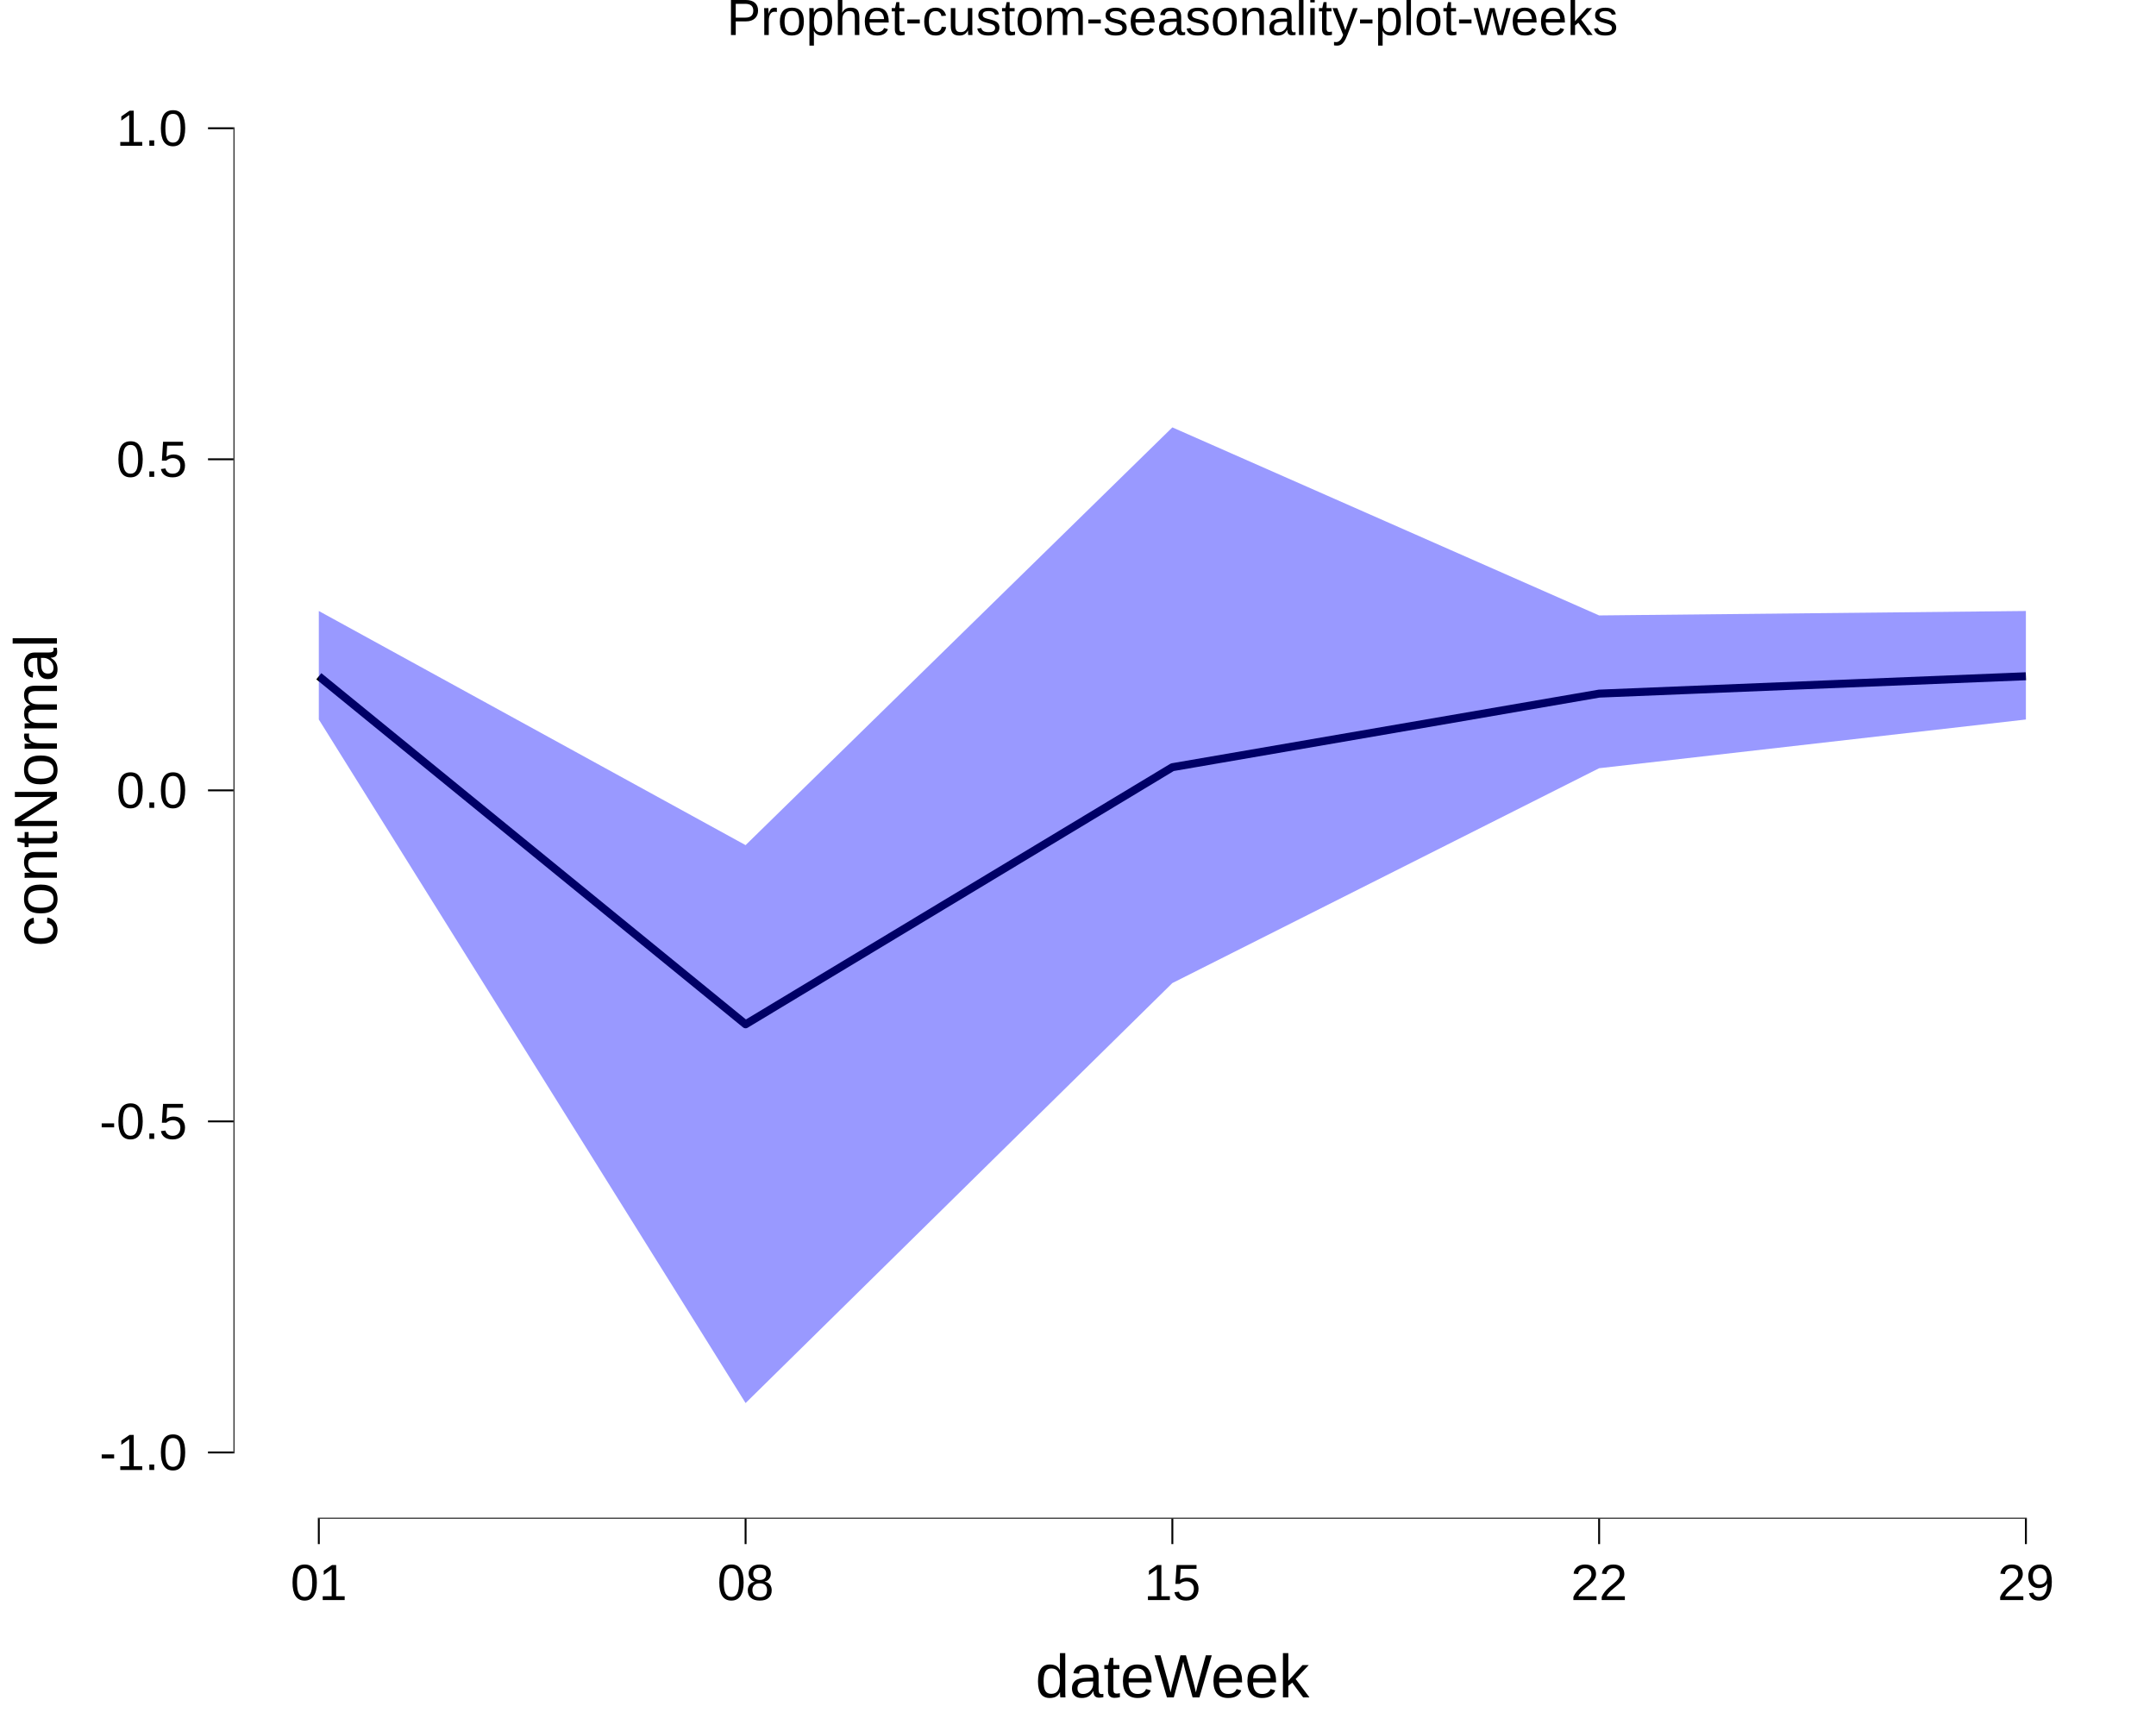
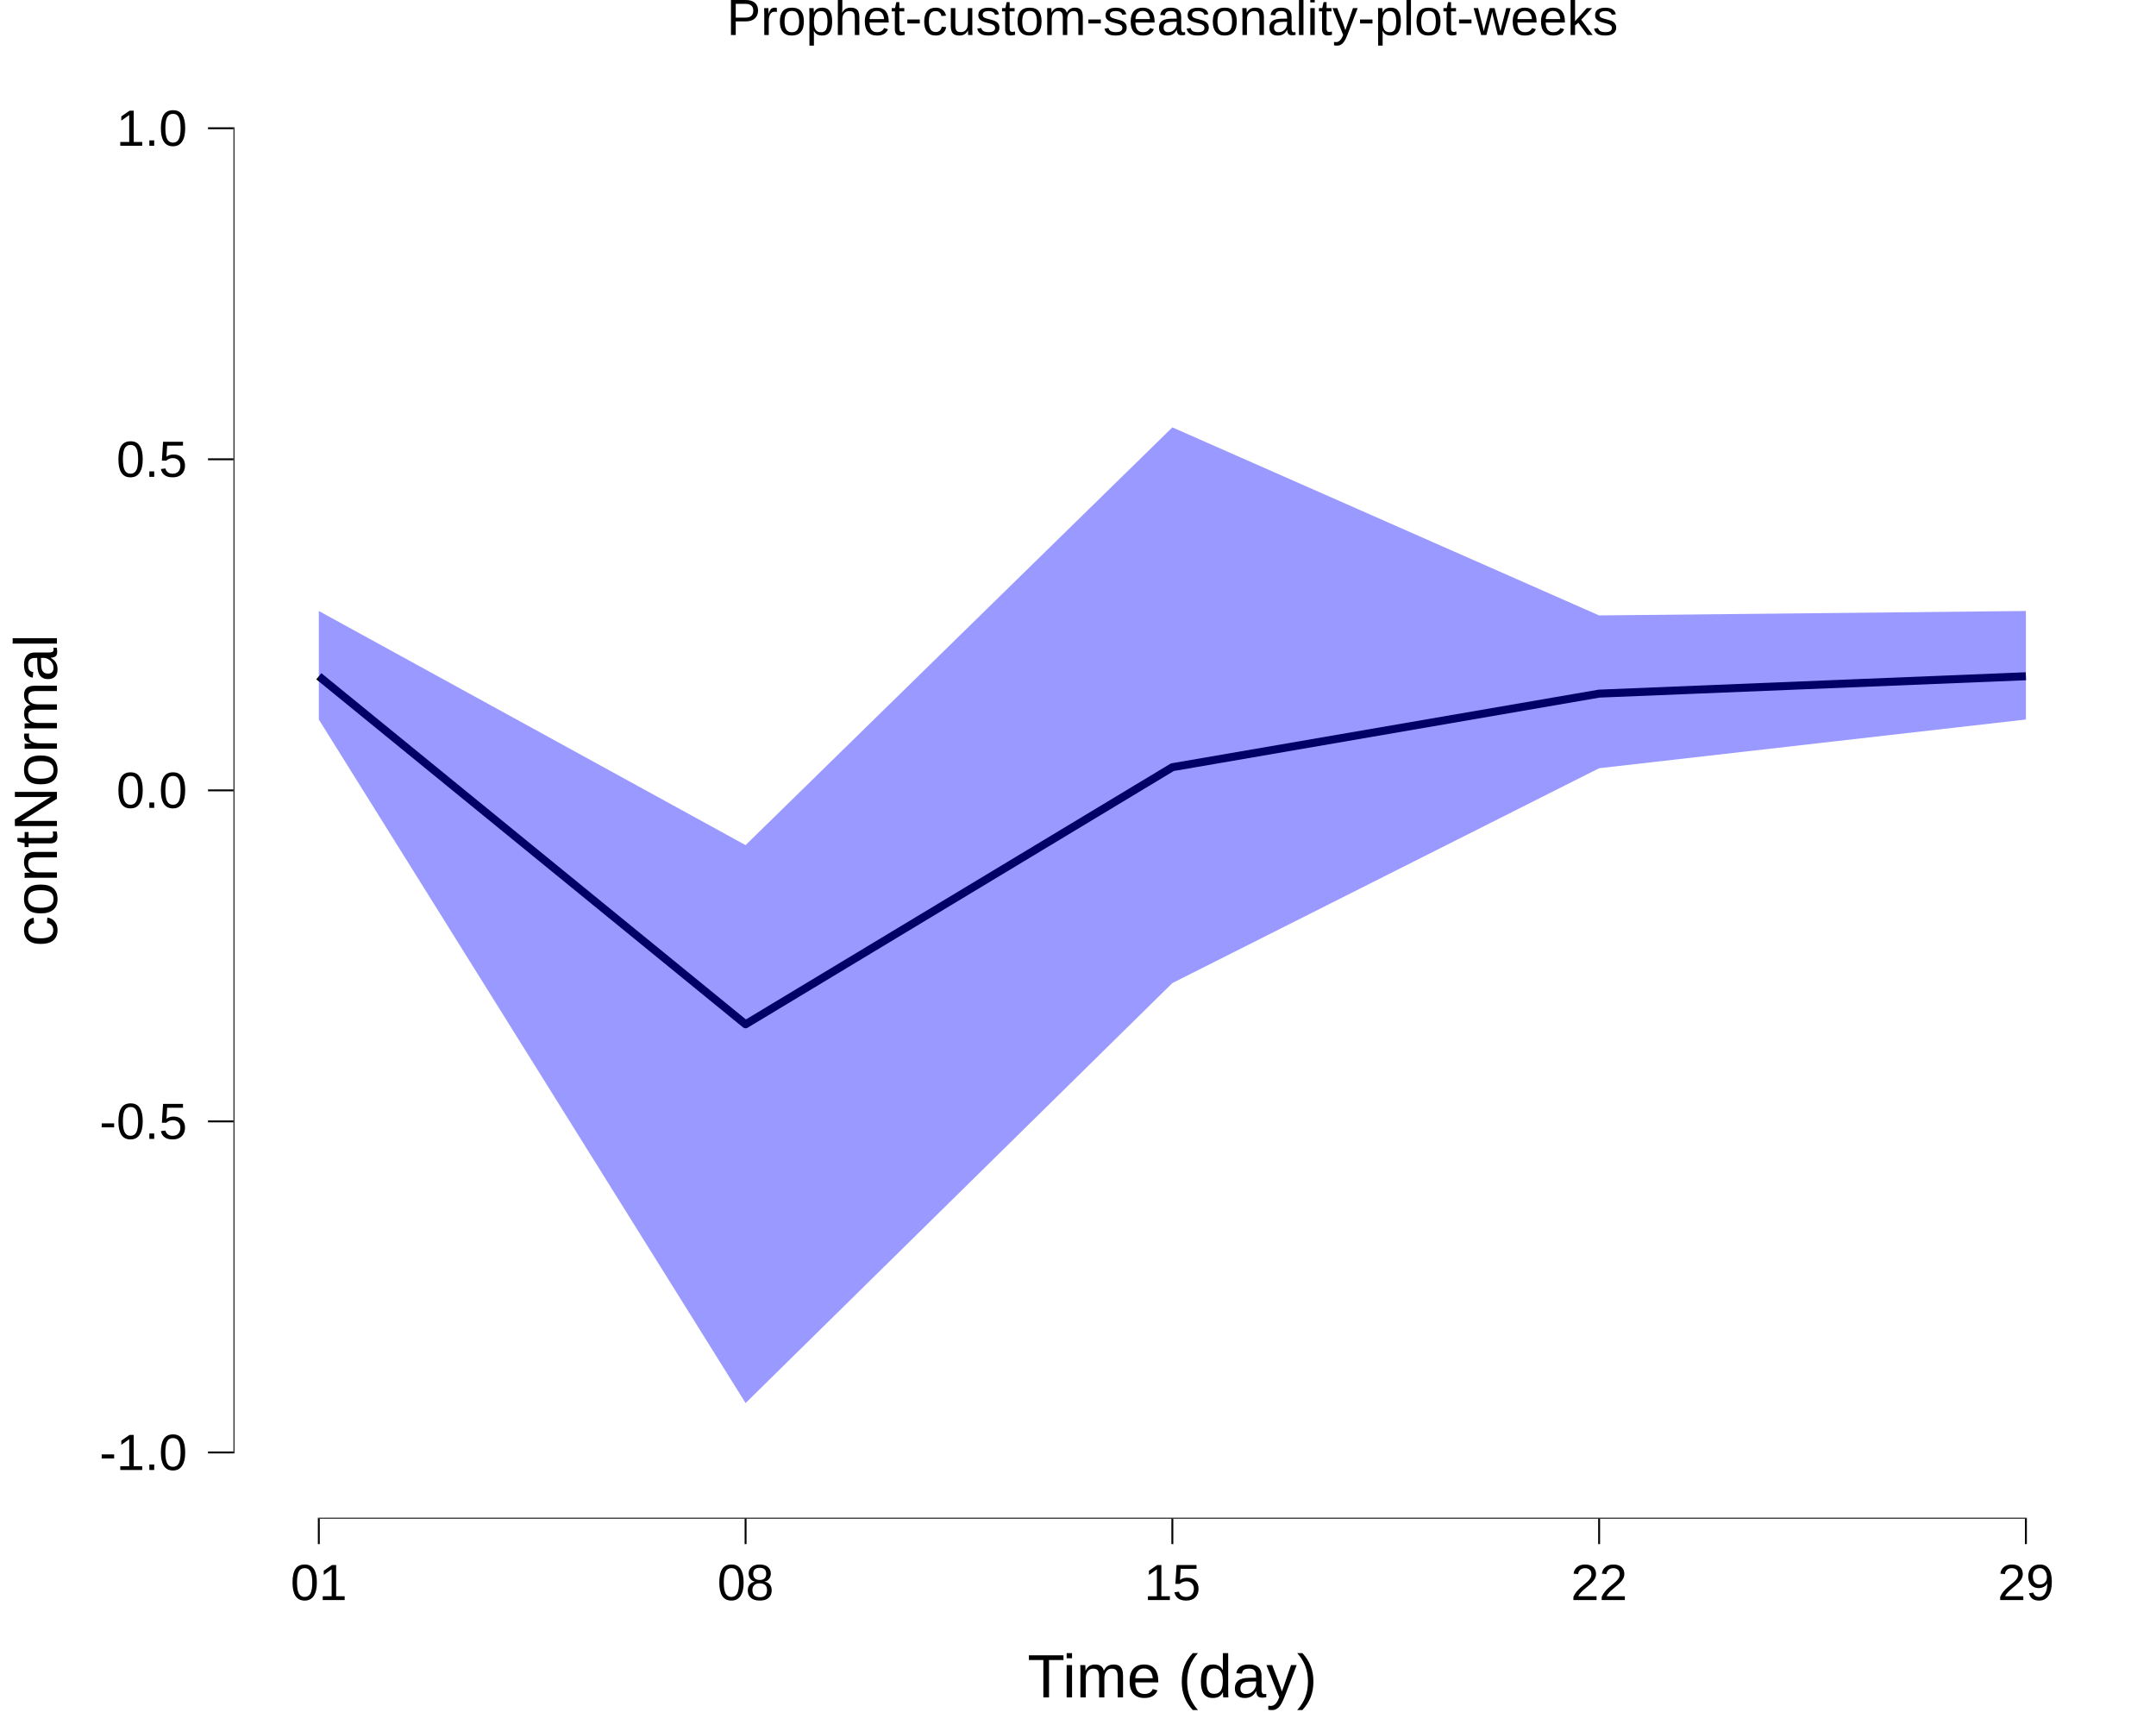
<svg xmlns="http://www.w3.org/2000/svg" viewBox="0 0 720.00 576.00">
  <defs>
    <style type="text/css">
    line, polyline, polygon, path, rect, circle {
      fill: none;
      stroke: #000000;
      stroke-linecap: round;
      stroke-linejoin: round;
      stroke-miterlimit: 10.00;
    }
  </style>
  </defs>
  <rect width="100%" height="100%" style="stroke: none; fill: #FFFFFF;" />
  <rect x="0.00" y="0.00" width="720.00" height="576.00" style="stroke-width: 10.67; stroke: none;" />
  <defs>
    <clipPath id="cpNzcuOTd8NzA1LjA2fDUwNy4xMHwyMC43MQ==">
      <rect x="77.97" y="20.71" width="627.09" height="486.38" />
    </clipPath>
  </defs>
  <rect x="77.97" y="20.71" width="627.09" height="486.38" style="stroke-width: 10.67; stroke: none;" clip-path="url(#cpNzcuOTd8NzA1LjA2fDUwNy4xMHwyMC43MQ==)" />
  <polyline points="106.47,225.81 248.99,342.03 391.51,256.18 534.03,231.61 676.55,225.81 " style="stroke-width: 2.67; stroke-linecap: butt;" clip-path="url(#cpNzcuOTd8NzA1LjA2fDUwNy4xMHwyMC43MQ==)" />
  <polygon points="106.47,204.02 248.99,282.20 391.51,142.71 534.03,205.50 676.55,204.02 676.55,240.25 534.03,256.52 391.51,328.26 248.99,468.50 106.47,240.25 " style="stroke-width: 0.00; stroke: none; fill: #0000FF; fill-opacity: 0.40;" clip-path="url(#cpNzcuOTd8NzA1LjA2fDUwNy4xMHwyMC43MQ==)" />
  <polyline points="106.47,204.02 248.99,282.20 391.51,142.71 534.03,205.50 676.55,204.02 " style="stroke-width: 1.07; stroke: none;" clip-path="url(#cpNzcuOTd8NzA1LjA2fDUwNy4xMHwyMC43MQ==)" />
  <polyline points="676.55,240.25 534.03,256.52 391.51,328.26 248.99,468.50 106.47,240.25 " style="stroke-width: 1.07; stroke: none;" clip-path="url(#cpNzcuOTd8NzA1LjA2fDUwNy4xMHwyMC43MQ==)" />
  <line x1="106.15" y1="507.10" x2="676.87" y2="507.10" style="stroke-width: 0.64; stroke-linecap: butt;" clip-path="url(#cpNzcuOTd8NzA1LjA2fDUwNy4xMHwyMC43MQ==)" />
  <line x1="77.97" y1="485.31" x2="77.97" y2="42.50" style="stroke-width: 0.64; stroke-linecap: butt;" clip-path="url(#cpNzcuOTd8NzA1LjA2fDUwNy4xMHwyMC43MQ==)" />
  <rect x="77.97" y="20.71" width="627.09" height="486.38" style="stroke-width: 0.00; stroke: none;" clip-path="url(#cpNzcuOTd8NzA1LjA2fDUwNy4xMHwyMC43MQ==)" />
  <defs>
    <clipPath id="cpMC4wMHw3MjAuMDB8NTc2LjAwfDAuMDA=">
      <rect x="0.00" y="0.00" width="720.00" height="576.00" />
    </clipPath>
  </defs>
  <polyline points="77.97,507.10 77.97,20.71 " style="stroke-width: 0.00; stroke: none; stroke-linecap: butt;" clip-path="url(#cpMC4wMHw3MjAuMDB8NTc2LjAwfDAuMDA=)" />
  <g clip-path="url(#cpMC4wMHw3MjAuMDB8NTc2LjAwfDAuMDA=)">
    <text x="33.21" y="490.84" style="font-size: 17.00px; font-family: Liberation Sans;" textLength="29.28px" lengthAdjust="spacingAndGlyphs">-1.0</text>
  </g>
  <g clip-path="url(#cpMC4wMHw3MjAuMDB8NTc2LjAwfDAuMDA=)">
    <text x="33.21" y="380.30" style="font-size: 17.00px; font-family: Liberation Sans;" textLength="29.28px" lengthAdjust="spacingAndGlyphs">-0.5</text>
  </g>
  <g clip-path="url(#cpMC4wMHw3MjAuMDB8NTc2LjAwfDAuMDA=)">
    <text x="38.87" y="269.76" style="font-size: 17.00px; font-family: Liberation Sans;" textLength="23.62px" lengthAdjust="spacingAndGlyphs">0.0</text>
  </g>
  <g clip-path="url(#cpMC4wMHw3MjAuMDB8NTc2LjAwfDAuMDA=)">
    <text x="38.87" y="159.22" style="font-size: 17.00px; font-family: Liberation Sans;" textLength="23.62px" lengthAdjust="spacingAndGlyphs">0.5</text>
  </g>
  <g clip-path="url(#cpMC4wMHw3MjAuMDB8NTc2LjAwfDAuMDA=)">
    <text x="38.87" y="48.67" style="font-size: 17.00px; font-family: Liberation Sans;" textLength="23.62px" lengthAdjust="spacingAndGlyphs">1.0</text>
  </g>
  <polyline points="69.46,484.99 77.97,484.99 " style="stroke-width: 0.64; stroke-linecap: butt;" clip-path="url(#cpMC4wMHw3MjAuMDB8NTc2LjAwfDAuMDA=)" />
  <polyline points="69.46,374.45 77.97,374.45 " style="stroke-width: 0.64; stroke-linecap: butt;" clip-path="url(#cpMC4wMHw3MjAuMDB8NTc2LjAwfDAuMDA=)" />
  <polyline points="69.46,263.91 77.97,263.91 " style="stroke-width: 0.64; stroke-linecap: butt;" clip-path="url(#cpMC4wMHw3MjAuMDB8NTc2LjAwfDAuMDA=)" />
  <polyline points="69.46,153.36 77.97,153.36 " style="stroke-width: 0.64; stroke-linecap: butt;" clip-path="url(#cpMC4wMHw3MjAuMDB8NTc2LjAwfDAuMDA=)" />
  <polyline points="69.46,42.82 77.97,42.82 " style="stroke-width: 0.64; stroke-linecap: butt;" clip-path="url(#cpMC4wMHw3MjAuMDB8NTc2LjAwfDAuMDA=)" />
  <polyline points="77.97,507.10 705.06,507.10 " style="stroke-width: 0.00; stroke: none; stroke-linecap: butt;" clip-path="url(#cpMC4wMHw3MjAuMDB8NTc2LjAwfDAuMDA=)" />
  <polyline points="106.47,515.60 106.47,507.10 " style="stroke-width: 0.64; stroke-linecap: butt;" clip-path="url(#cpMC4wMHw3MjAuMDB8NTc2LjAwfDAuMDA=)" />
  <polyline points="248.99,515.60 248.99,507.10 " style="stroke-width: 0.64; stroke-linecap: butt;" clip-path="url(#cpMC4wMHw3MjAuMDB8NTc2LjAwfDAuMDA=)" />
  <polyline points="391.51,515.60 391.51,507.10 " style="stroke-width: 0.64; stroke-linecap: butt;" clip-path="url(#cpMC4wMHw3MjAuMDB8NTc2LjAwfDAuMDA=)" />
  <polyline points="534.03,515.60 534.03,507.10 " style="stroke-width: 0.64; stroke-linecap: butt;" clip-path="url(#cpMC4wMHw3MjAuMDB8NTc2LjAwfDAuMDA=)" />
  <polyline points="676.55,515.60 676.55,507.10 " style="stroke-width: 0.64; stroke-linecap: butt;" clip-path="url(#cpMC4wMHw3MjAuMDB8NTc2LjAwfDAuMDA=)" />
  <g clip-path="url(#cpMC4wMHw3MjAuMDB8NTc2LjAwfDAuMDA=)">
    <text x="97.02" y="534.28" style="font-size: 17.00px; font-family: Liberation Sans;" textLength="18.91px" lengthAdjust="spacingAndGlyphs">01</text>
  </g>
  <g clip-path="url(#cpMC4wMHw3MjAuMDB8NTc2LjAwfDAuMDA=)">
    <text x="239.54" y="534.28" style="font-size: 17.00px; font-family: Liberation Sans;" textLength="18.91px" lengthAdjust="spacingAndGlyphs">08</text>
  </g>
  <g clip-path="url(#cpMC4wMHw3MjAuMDB8NTc2LjAwfDAuMDA=)">
    <text x="382.06" y="534.28" style="font-size: 17.00px; font-family: Liberation Sans;" textLength="18.91px" lengthAdjust="spacingAndGlyphs">15</text>
  </g>
  <g clip-path="url(#cpMC4wMHw3MjAuMDB8NTc2LjAwfDAuMDA=)">
    <text x="524.58" y="534.28" style="font-size: 17.00px; font-family: Liberation Sans;" textLength="18.91px" lengthAdjust="spacingAndGlyphs">22</text>
  </g>
  <g clip-path="url(#cpMC4wMHw3MjAuMDB8NTc2LjAwfDAuMDA=)">
    <text x="667.10" y="534.28" style="font-size: 17.00px; font-family: Liberation Sans;" textLength="18.91px" lengthAdjust="spacingAndGlyphs">29</text>
  </g>
  <g clip-path="url(#cpMC4wMHw3MjAuMDB8NTc2LjAwfDAuMDA=)">
-     <text x="345.78" y="566.78" style="font-size: 20.40px; font-family: Liberation Sans;" textLength="91.47px" lengthAdjust="spacingAndGlyphs">dateWeek</text>
+     <text x="343.15" y="566.78" style="font-size: 20.40px; font-family: Liberation Sans;" textLength="96.72px" lengthAdjust="spacingAndGlyphs">Time (day)</text>
  </g>
  <g clip-path="url(#cpMC4wMHw3MjAuMDB8NTc2LjAwfDAuMDA=)">
    <text transform="translate(19.01,316.05) rotate(-90)" style="font-size: 20.40px; font-family: Liberation Sans;" textLength="104.28px" lengthAdjust="spacingAndGlyphs">contNormal</text>
  </g>
  <g clip-path="url(#cpMC4wMHw3MjAuMDB8NTc2LjAwfDAuMDA=)">
    <text x="242.72" y="11.70" style="font-size: 17.00px; font-family: Liberation Sans;" textLength="297.58px" lengthAdjust="spacingAndGlyphs">Prophet-custom-seasonality-plot-weeks</text>
  </g>
</svg>
